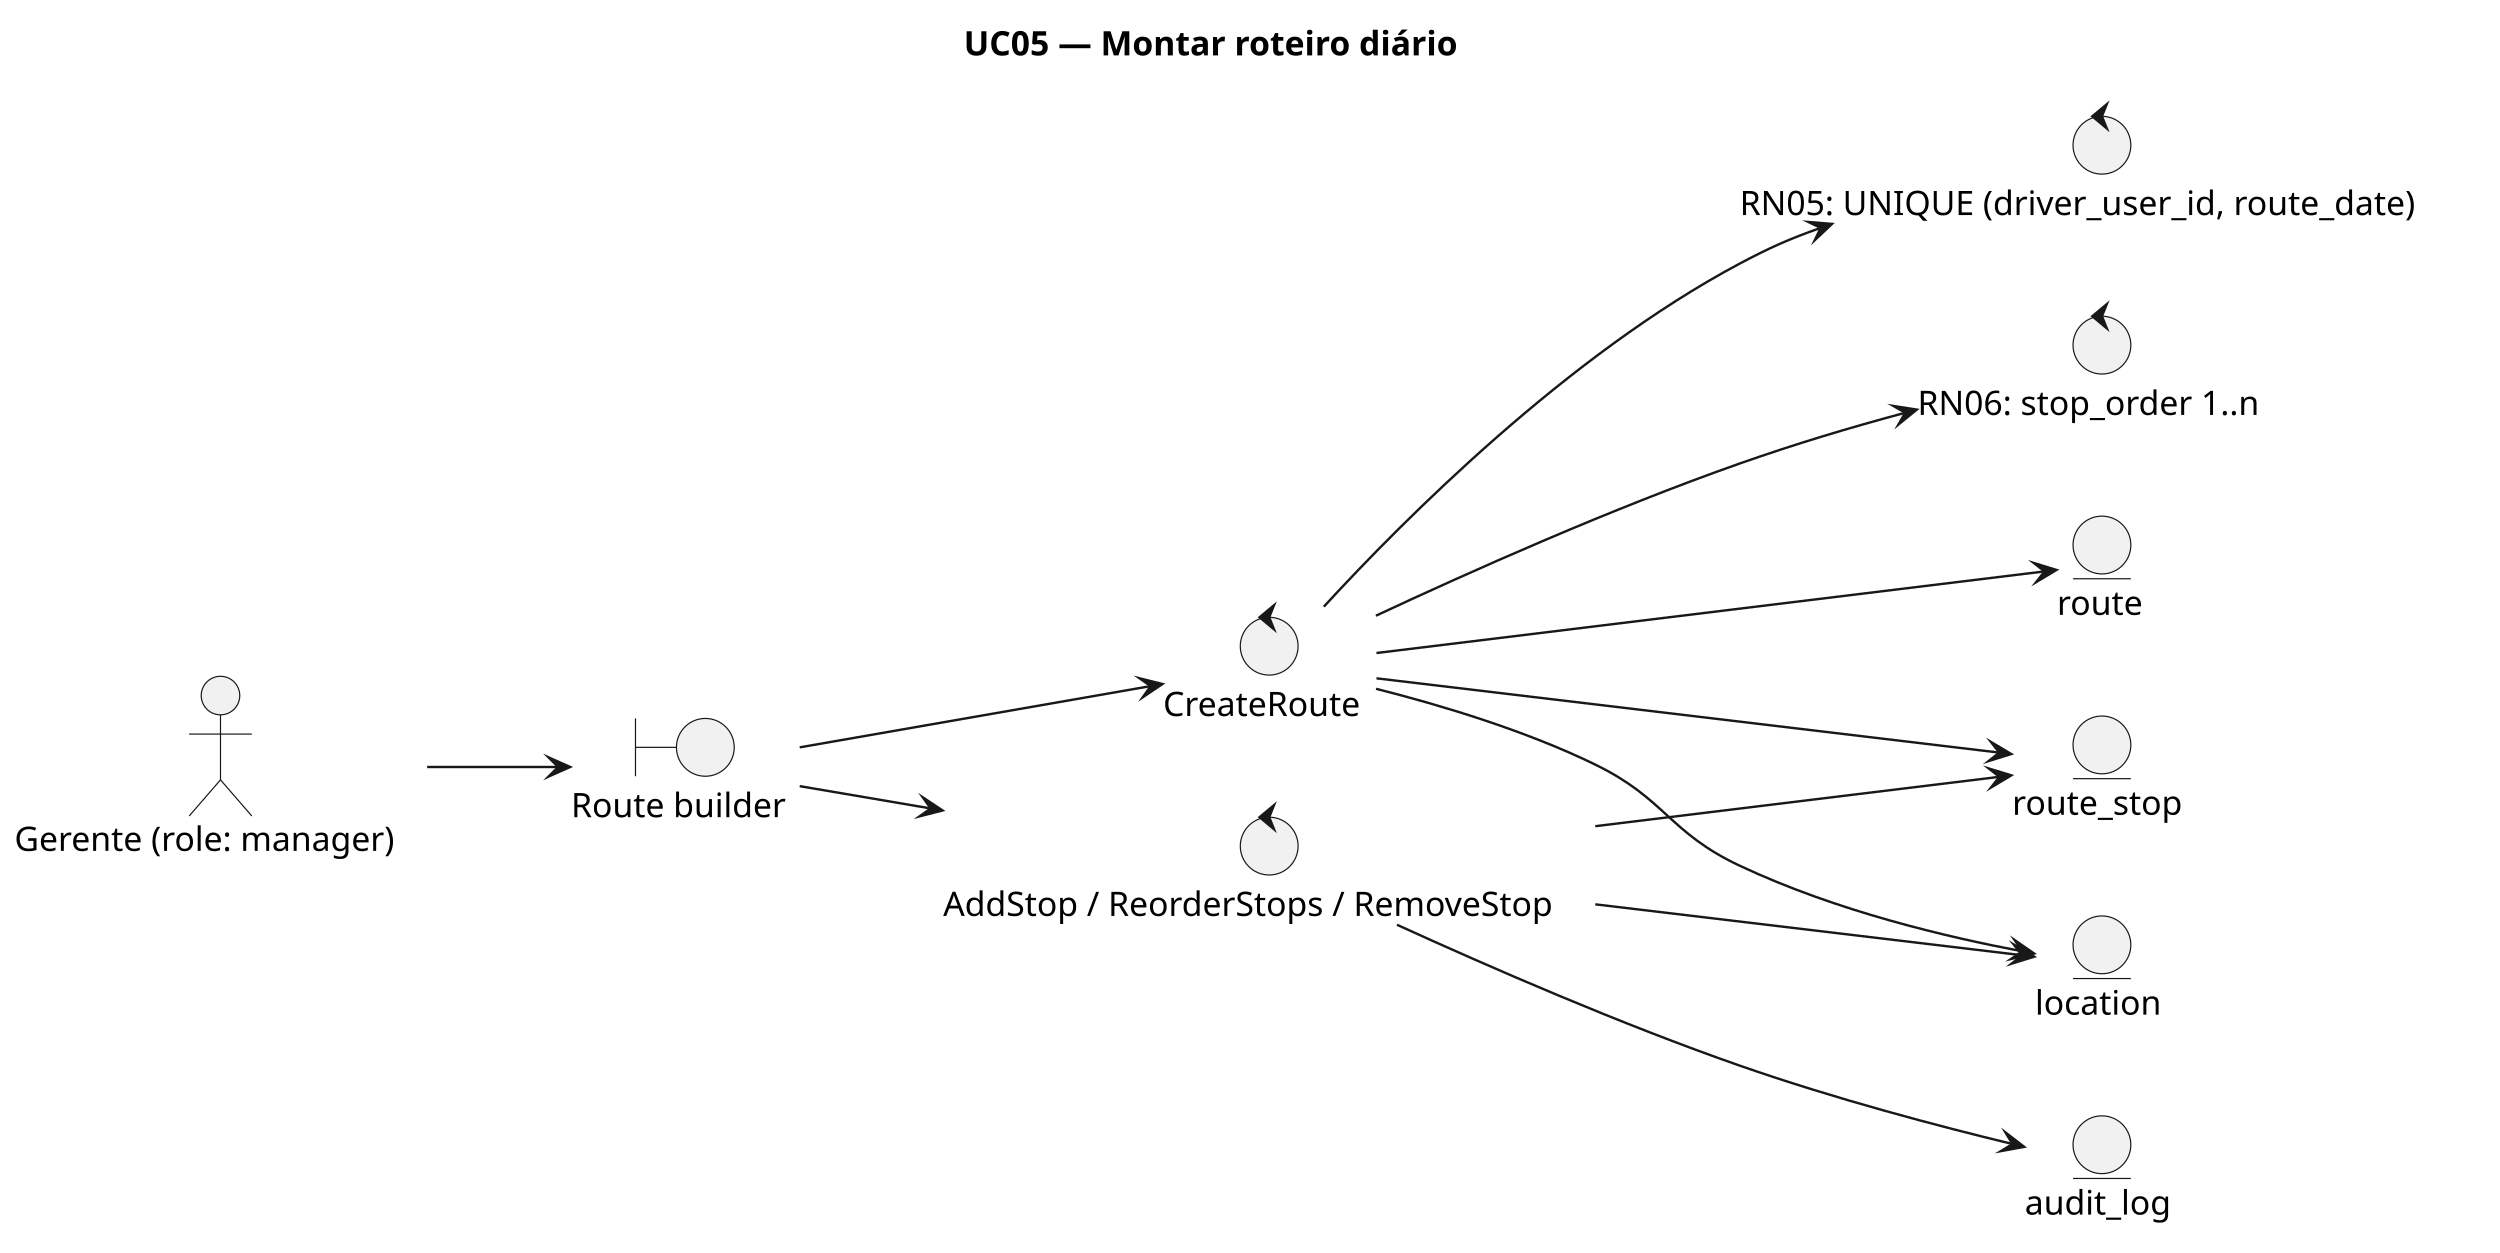
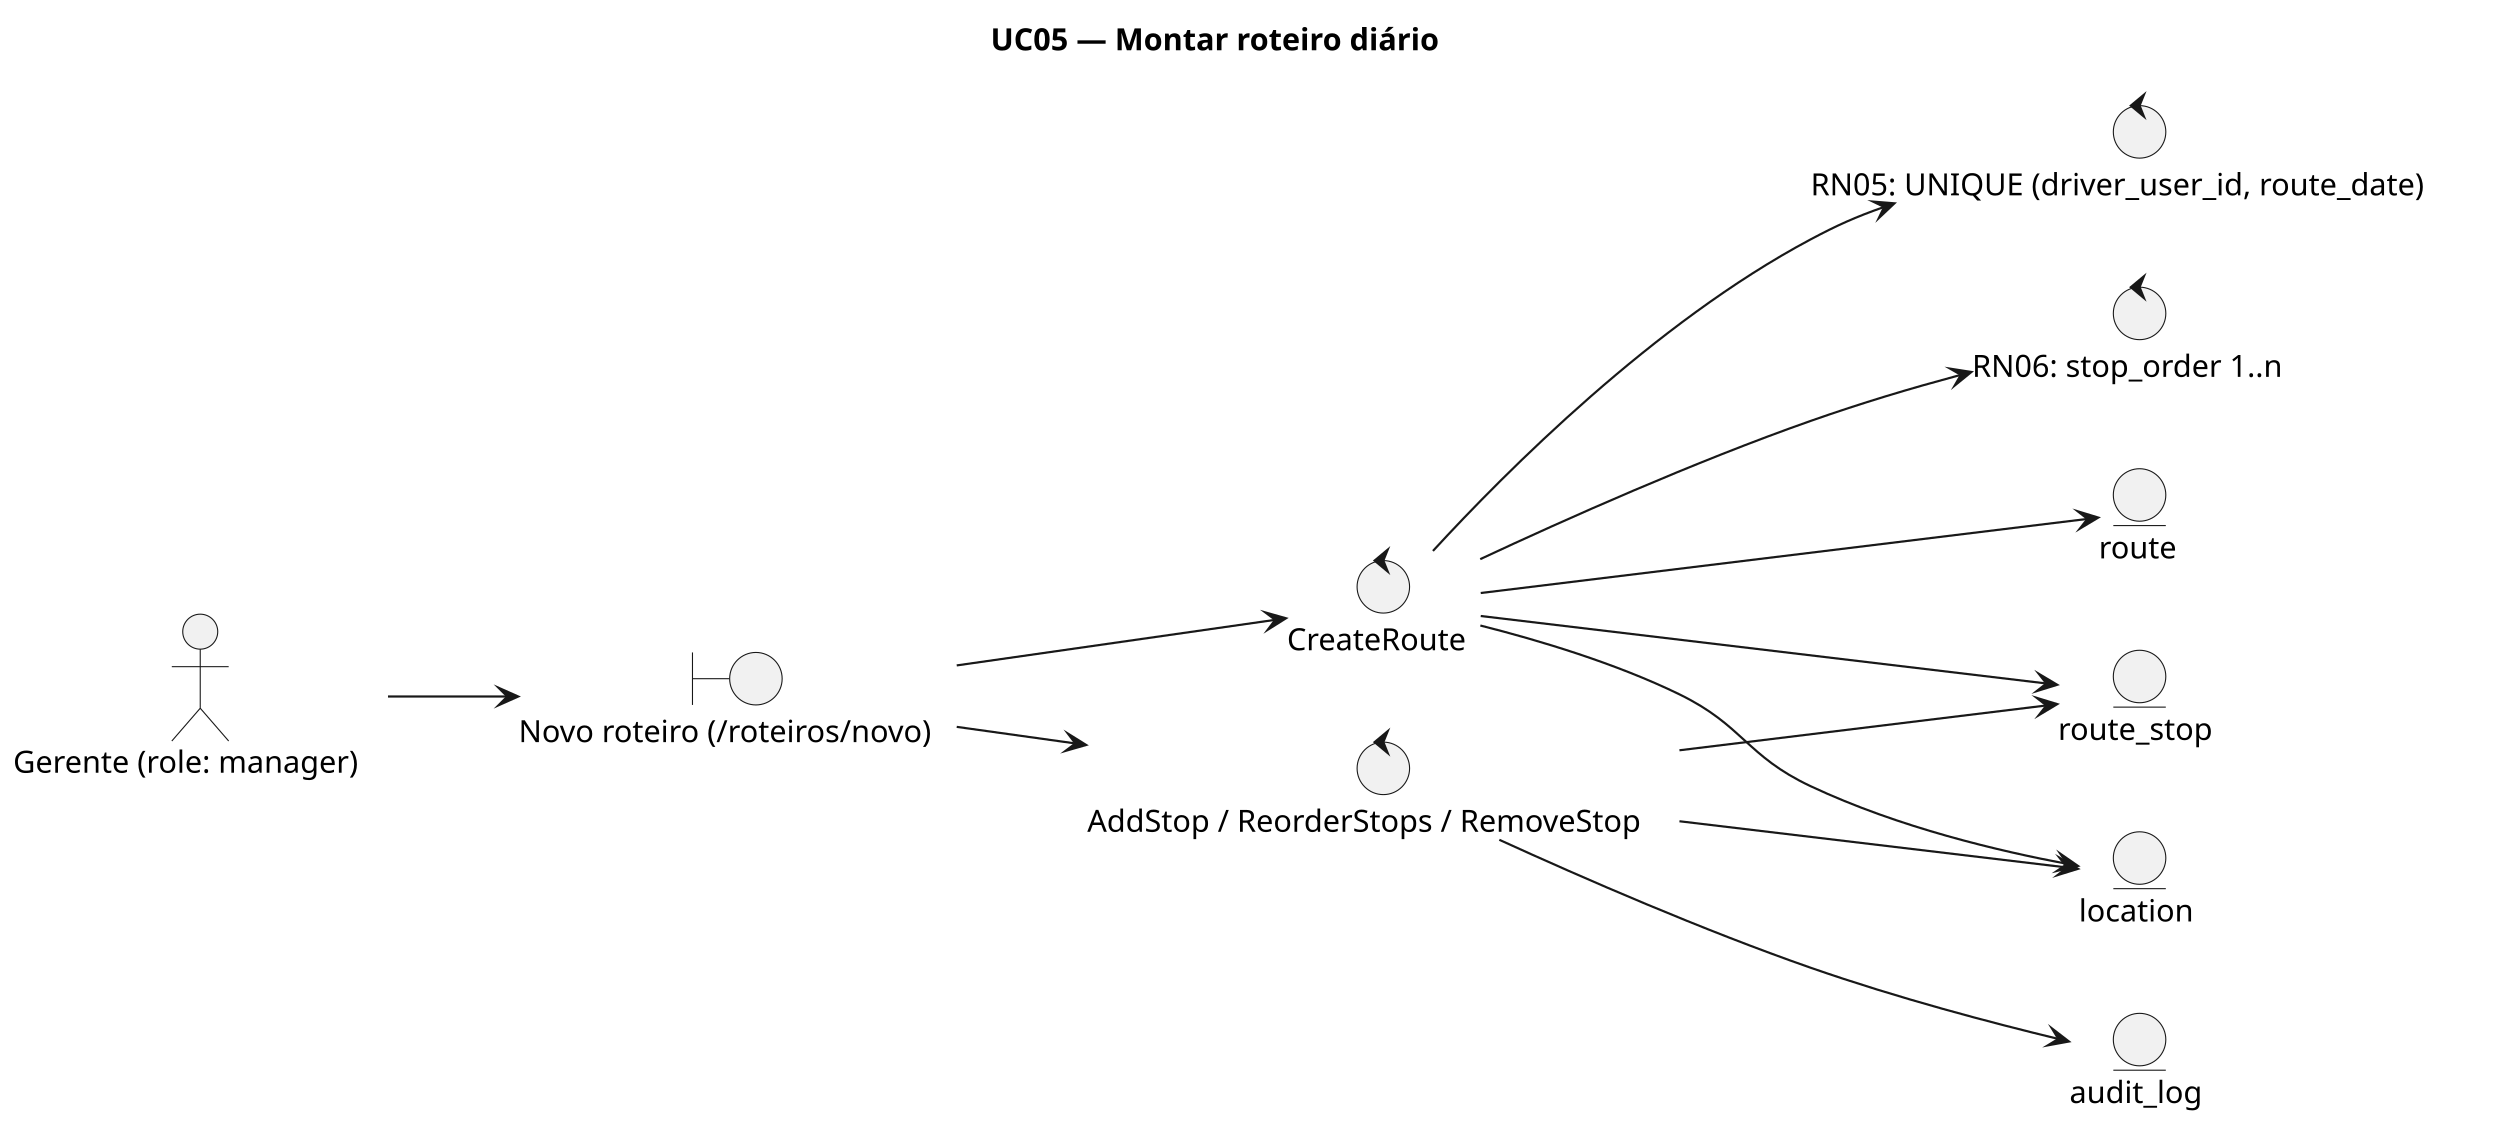
- <svg xmlns="http://www.w3.org/2000/svg" version="1.1" data-diagram-type="DESCRIPTION" style="width:1038px;height:520px;background:#FFFFFF;" width="1038px" height="520px" viewBox="0 0 1038 520" zoomAndPan="magnify" preserveAspectRatio="none" contentStyleType="text/css">
+ <svg xmlns="http://www.w3.org/2000/svg" version="1.1" data-diagram-type="DESCRIPTION" style="width:1143px;height:520px;background:#FFFFFF;" width="1143px" height="520px" viewBox="0 0 1143 520" zoomAndPan="magnify" preserveAspectRatio="none" contentStyleType="text/css">
  <defs />
  <g font-family="sans-serif" lengthAdjust="spacing">
    <g class="title" data-source-line="3">
-       <text x="400.155" y="22.995" fill="#000" font-size="14" textLength="230.802" font-weight="700">UC05 — Montar roteiro diário</text>
+       <text x="452.9" y="22.995" fill="#000" font-size="14" textLength="230.802" font-weight="700">UC05 — Montar roteiro diário</text>
    </g>
    <g class="entity" data-qualified-name="Gerente" id="ent0001" data-source-line="5">
      <ellipse cx="91.548" cy="288.797" rx="8" ry="8" fill="#F1F1F1" style="stroke:#181818;stroke-width:0.5;" />
      <path d="M91.548,296.797 L91.548,323.797 M78.548,304.797 L104.548,304.797 M91.548,323.797 L78.548,338.797 M91.548,323.797 L104.548,338.797" style="stroke:#181818;stroke-width:0.5;" fill="none" />
      <text x="6" y="353.292" fill="#000" font-size="14" textLength="171.097">Gerente (role: manager)</text>
    </g>
    <g class="entity" data-qualified-name="B1" id="ent0002" data-source-line="6">
-       <path d="M263.857,298.297 L263.857,322.297 M263.857,310.297 L280.857,310.297" style="stroke:#181818;stroke-width:0.5;" fill="none" />
-       <ellipse cx="292.857" cy="310.297" rx="12" ry="12" fill="#F1F1F1" style="stroke:#181818;stroke-width:0.5;" />
-       <text x="237.1" y="339.292" fill="#000" font-size="14" textLength="94.514">Route builder</text>
+       <path d="M316.6,298.297 L316.6,322.297 M316.6,310.297 L333.6,310.297" style="stroke:#181818;stroke-width:0.5;" fill="none" />
+       <ellipse cx="345.6" cy="310.297" rx="12" ry="12" fill="#F1F1F1" style="stroke:#181818;stroke-width:0.5;" />
+       <text x="237.1" y="339.292" fill="#000" font-size="14" textLength="199.999">Novo roteiro (/roteiros/novo)</text>
    </g>
    <g class="entity" data-qualified-name="C1" id="ent0003" data-source-line="7">
-       <ellipse cx="526.967" cy="268.297" rx="12" ry="12" fill="#F1F1F1" style="stroke:#181818;stroke-width:0.5;" />
-       <polygon points="522.967,256.297,528.967,251.297,526.967,256.297,528.967,261.297,522.967,256.297" fill="#181818" style="stroke:#181818;stroke-width:1;stroke-linejoin:miter;stroke-miterlimit:10;" />
-       <text x="482.92" y="297.292" fill="#000" font-size="14" textLength="88.095">CreateRoute</text>
+       <ellipse cx="632.457" cy="268.297" rx="12" ry="12" fill="#F1F1F1" style="stroke:#181818;stroke-width:0.5;" />
+       <polygon points="628.457,256.297,634.457,251.297,632.457,256.297,634.457,261.297,628.457,256.297" fill="#181818" style="stroke:#181818;stroke-width:1;stroke-linejoin:miter;stroke-miterlimit:10;" />
+       <text x="588.41" y="297.292" fill="#000" font-size="14" textLength="88.095">CreateRoute</text>
    </g>
    <g class="entity" data-qualified-name="C2" id="ent0004" data-source-line="8">
-       <ellipse cx="872.721" cy="60.297" rx="12" ry="12" fill="#F1F1F1" style="stroke:#181818;stroke-width:0.5;" />
-       <polygon points="868.721,48.297,874.721,43.297,872.721,48.297,874.721,53.297,868.721,48.297" fill="#181818" style="stroke:#181818;stroke-width:1;stroke-linejoin:miter;stroke-miterlimit:10;" />
-       <text x="722.33" y="89.292" fill="#000" font-size="14" textLength="300.781">RN05: UNIQUE (driver_user_id, route_date)</text>
+       <ellipse cx="978.211" cy="60.297" rx="12" ry="12" fill="#F1F1F1" style="stroke:#181818;stroke-width:0.5;" />
+       <polygon points="974.211,48.297,980.211,43.297,978.211,48.297,980.211,53.297,974.211,48.297" fill="#181818" style="stroke:#181818;stroke-width:1;stroke-linejoin:miter;stroke-miterlimit:10;" />
+       <text x="827.82" y="89.292" fill="#000" font-size="14" textLength="300.781">RN05: UNIQUE (driver_user_id, route_date)</text>
    </g>
    <g class="entity" data-qualified-name="C3" id="ent0005" data-source-line="9">
-       <ellipse cx="872.723" cy="143.297" rx="12" ry="12" fill="#F1F1F1" style="stroke:#181818;stroke-width:0.5;" />
-       <polygon points="868.723,131.297,874.723,126.297,872.723,131.297,874.723,136.297,868.723,131.297" fill="#181818" style="stroke:#181818;stroke-width:1;stroke-linejoin:miter;stroke-miterlimit:10;" />
-       <text x="796.16" y="172.292" fill="#000" font-size="14" textLength="153.125">RN06: stop_order 1..n</text>
+       <ellipse cx="978.213" cy="143.297" rx="12" ry="12" fill="#F1F1F1" style="stroke:#181818;stroke-width:0.5;" />
+       <polygon points="974.213,131.297,980.213,126.297,978.213,131.297,980.213,136.297,974.213,131.297" fill="#181818" style="stroke:#181818;stroke-width:1;stroke-linejoin:miter;stroke-miterlimit:10;" />
+       <text x="901.65" y="172.292" fill="#000" font-size="14" textLength="153.125">RN06: stop_order 1..n</text>
    </g>
    <g class="entity" data-qualified-name="C4" id="ent0006" data-source-line="10">
-       <ellipse cx="526.972" cy="351.297" rx="12" ry="12" fill="#F1F1F1" style="stroke:#181818;stroke-width:0.5;" />
-       <polygon points="522.972,339.297,528.972,334.297,526.972,339.297,528.972,344.297,522.972,339.297" fill="#181818" style="stroke:#181818;stroke-width:1;stroke-linejoin:miter;stroke-miterlimit:10;" />
-       <text x="391.61" y="380.292" fill="#000" font-size="14" textLength="270.724">AddStop / ReorderStops / RemoveStop</text>
+       <ellipse cx="632.462" cy="351.297" rx="12" ry="12" fill="#F1F1F1" style="stroke:#181818;stroke-width:0.5;" />
+       <polygon points="628.462,339.297,634.462,334.297,632.462,339.297,634.462,344.297,628.462,339.297" fill="#181818" style="stroke:#181818;stroke-width:1;stroke-linejoin:miter;stroke-miterlimit:10;" />
+       <text x="497.1" y="380.292" fill="#000" font-size="14" textLength="270.724">AddStop / ReorderStops / RemoveStop</text>
    </g>
    <g class="entity" data-qualified-name="E1" id="ent0007" data-source-line="11">
-       <ellipse cx="872.728" cy="226.297" rx="12" ry="12" fill="#F1F1F1" style="stroke:#181818;stroke-width:0.5;" />
-       <line x1="860.728" y1="240.297" x2="884.728" y2="240.297" style="stroke:#181818;stroke-width:0.5;" />
-       <text x="854.08" y="255.292" fill="#000" font-size="14" textLength="37.297">route</text>
+       <ellipse cx="978.208" cy="226.297" rx="12" ry="12" fill="#F1F1F1" style="stroke:#181818;stroke-width:0.5;" />
+       <line x1="966.208" y1="240.297" x2="990.208" y2="240.297" style="stroke:#181818;stroke-width:0.5;" />
+       <text x="959.56" y="255.292" fill="#000" font-size="14" textLength="37.297">route</text>
    </g>
    <g class="entity" data-qualified-name="E2" id="ent0008" data-source-line="12">
-       <ellipse cx="872.726" cy="309.297" rx="12" ry="12" fill="#F1F1F1" style="stroke:#181818;stroke-width:0.5;" />
-       <line x1="860.726" y1="323.297" x2="884.726" y2="323.297" style="stroke:#181818;stroke-width:0.5;" />
-       <text x="835.46" y="338.292" fill="#000" font-size="14" textLength="74.532">route_stop</text>
+       <ellipse cx="978.206" cy="309.297" rx="12" ry="12" fill="#F1F1F1" style="stroke:#181818;stroke-width:0.5;" />
+       <line x1="966.206" y1="323.297" x2="990.206" y2="323.297" style="stroke:#181818;stroke-width:0.5;" />
+       <text x="940.94" y="338.292" fill="#000" font-size="14" textLength="74.532">route_stop</text>
    </g>
    <g class="entity" data-qualified-name="E3" id="ent0009" data-source-line="13">
-       <ellipse cx="872.724" cy="392.297" rx="12" ry="12" fill="#F1F1F1" style="stroke:#181818;stroke-width:0.5;" />
-       <line x1="860.724" y1="406.297" x2="884.724" y2="406.297" style="stroke:#181818;stroke-width:0.5;" />
-       <text x="844.95" y="421.292" fill="#000" font-size="14" textLength="55.549">location</text>
+       <ellipse cx="978.214" cy="392.297" rx="12" ry="12" fill="#F1F1F1" style="stroke:#181818;stroke-width:0.5;" />
+       <line x1="966.214" y1="406.297" x2="990.214" y2="406.297" style="stroke:#181818;stroke-width:0.5;" />
+       <text x="950.44" y="421.292" fill="#000" font-size="14" textLength="55.549">location</text>
    </g>
    <g class="entity" data-qualified-name="E4" id="ent0010" data-source-line="14">
-       <ellipse cx="872.72" cy="475.297" rx="12" ry="12" fill="#F1F1F1" style="stroke:#181818;stroke-width:0.5;" />
-       <line x1="860.72" y1="489.297" x2="884.72" y2="489.297" style="stroke:#181818;stroke-width:0.5;" />
-       <text x="840.69" y="504.292" fill="#000" font-size="14" textLength="64.06">audit_log</text>
+       <ellipse cx="978.21" cy="475.297" rx="12" ry="12" fill="#F1F1F1" style="stroke:#181818;stroke-width:0.5;" />
+       <line x1="966.21" y1="489.297" x2="990.21" y2="489.297" style="stroke:#181818;stroke-width:0.5;" />
+       <text x="946.18" y="504.292" fill="#000" font-size="14" textLength="64.06">audit_log</text>
    </g>
    <g class="link" data-entity-1="ent0001" data-entity-2="ent0002" id="lnk11" data-source-line="16" data-link-type="dependency">
-       <path d="M177.35,318.447 C197.75,318.447 213.81,318.447 231.73,318.447" style="stroke:#181818;stroke-width:1;" fill="none" id="Gerente-to-B1" />
-       <polygon points="236.73,318.447,227.73,314.447,231.73,318.447,227.73,322.447,236.73,318.447" fill="#181818" style="stroke:#181818;stroke-width:1;stroke-linejoin:miter;stroke-miterlimit:10;" />
+       <path d="M177.39,318.447 C196.61,318.447 212.18,318.447 231.93,318.447" style="stroke:#181818;stroke-width:1;" fill="none" id="Gerente-to-B1" />
+       <polygon points="236.93,318.447,227.93,314.447,231.93,318.447,227.93,322.447,236.93,318.447" fill="#181818" style="stroke:#181818;stroke-width:1;stroke-linejoin:miter;stroke-miterlimit:10;" />
    </g>
    <g class="link" data-entity-1="ent0002" data-entity-2="ent0003" id="lnk12" data-source-line="17" data-link-type="dependency">
-       <path d="M332.03,310.297 C375.63,302.687 435.265,292.287 477.735,284.867" style="stroke:#181818;stroke-width:1;" fill="none" id="B1-to-C1" />
-       <polygon points="482.66,284.007,473.106,281.616,477.735,284.867,474.483,289.496,482.66,284.007" fill="#181818" style="stroke:#181818;stroke-width:1;stroke-linejoin:miter;stroke-miterlimit:10;" />
+       <path d="M437.41,304.227 C488.61,296.897 543.48,289.045 583.02,283.385" style="stroke:#181818;stroke-width:1;" fill="none" id="B1-to-C1" />
+       <polygon points="587.97,282.677,578.494,279.993,583.02,283.385,579.628,287.912,587.97,282.677" fill="#181818" style="stroke:#181818;stroke-width:1;stroke-linejoin:miter;stroke-miterlimit:10;" />
    </g>
    <g class="link" data-entity-1="ent0003" data-entity-2="ent0004" id="lnk13" data-source-line="18" data-link-type="dependency">
-       <path d="M549.66,251.887 C583.14,215.467 651.04,147.367 722.33,109.447 C734.33,103.067 742.683,99.275 755.943,94.615" style="stroke:#181818;stroke-width:1;" fill="none" id="C1-to-C2" />
-       <polygon points="760.66,92.957,750.843,92.167,755.943,94.615,753.495,99.715,760.66,92.957" fill="#181818" style="stroke:#181818;stroke-width:1;stroke-linejoin:miter;stroke-miterlimit:10;" />
+       <path d="M655.15,251.887 C688.63,215.467 756.53,147.367 827.82,109.447 C839.81,103.067 848.162,99.274 861.432,94.614" style="stroke:#181818;stroke-width:1;" fill="none" id="C1-to-C2" />
+       <polygon points="866.15,92.957,856.333,92.165,861.432,94.614,858.984,99.713,866.15,92.957" fill="#181818" style="stroke:#181818;stroke-width:1;stroke-linejoin:miter;stroke-miterlimit:10;" />
    </g>
    <g class="link" data-entity-1="ent0003" data-entity-2="ent0005" id="lnk14" data-source-line="19" data-link-type="dependency">
-       <path d="M571.27,255.647 C610.21,237.457 669.27,211.097 722.33,192.447 C745.93,184.157 767.273,177.779 791.033,171.369" style="stroke:#181818;stroke-width:1;" fill="none" id="C1-to-C3" />
-       <polygon points="795.86,170.067,786.129,168.549,791.033,171.369,788.213,176.273,795.86,170.067" fill="#181818" style="stroke:#181818;stroke-width:1;stroke-linejoin:miter;stroke-miterlimit:10;" />
+       <path d="M676.76,255.647 C715.7,237.457 774.76,211.097 827.82,192.447 C851.42,184.157 872.763,177.78 896.513,171.37" style="stroke:#181818;stroke-width:1;" fill="none" id="C1-to-C3" />
+       <polygon points="901.34,170.067,891.609,168.55,896.513,171.37,893.693,176.274,901.34,170.067" fill="#181818" style="stroke:#181818;stroke-width:1;stroke-linejoin:miter;stroke-miterlimit:10;" />
    </g>
    <g class="link" data-entity-1="ent0003" data-entity-2="ent0007" id="lnk15" data-source-line="20" data-link-type="dependency">
-       <path d="M571.51,271.127 C647.57,261.837 796.567,243.633 848.887,237.243" style="stroke:#181818;stroke-width:1;" fill="none" id="C1-to-E1" />
-       <polygon points="853.85,236.637,844.431,233.757,848.887,237.243,845.401,241.698,853.85,236.637" fill="#181818" style="stroke:#181818;stroke-width:1;stroke-linejoin:miter;stroke-miterlimit:10;" />
+       <path d="M676.99,271.127 C753.05,261.837 902.047,243.633 954.377,237.243" style="stroke:#181818;stroke-width:1;" fill="none" id="C1-to-E1" />
+       <polygon points="959.34,236.637,949.922,233.757,954.377,237.243,950.891,241.698,959.34,236.637" fill="#181818" style="stroke:#181818;stroke-width:1;stroke-linejoin:miter;stroke-miterlimit:10;" />
    </g>
    <g class="link" data-entity-1="ent0003" data-entity-2="ent0008" id="lnk16" data-source-line="21" data-link-type="dependency">
-       <path d="M571.51,281.637 C639.89,289.797 766.275,304.875 830.115,312.485" style="stroke:#181818;stroke-width:1;" fill="none" id="C1-to-E2" />
-       <polygon points="835.08,313.077,826.617,308.04,830.115,312.485,825.67,315.983,835.08,313.077" fill="#181818" style="stroke:#181818;stroke-width:1;stroke-linejoin:miter;stroke-miterlimit:10;" />
+       <path d="M676.99,281.637 C745.37,289.797 871.755,304.875 935.605,312.485" style="stroke:#181818;stroke-width:1;" fill="none" id="C1-to-E2" />
+       <polygon points="940.57,313.077,932.107,308.04,935.605,312.485,931.16,315.984,940.57,313.077" fill="#181818" style="stroke:#181818;stroke-width:1;stroke-linejoin:miter;stroke-miterlimit:10;" />
    </g>
    <g class="link" data-entity-1="ent0003" data-entity-2="ent0009" id="lnk17" data-source-line="22" data-link-type="dependency">
-       <path d="M571.33,285.987 C598.31,292.807 633.28,303.297 662.33,317.447 C691.6,331.707 692.87,345.607 722.33,359.447 C762.86,378.497 808.957,389.179 839.657,394.979" style="stroke:#181818;stroke-width:1;" fill="none" id="C1-to-E3" />
-       <polygon points="844.57,395.907,836.469,390.306,839.657,394.979,834.984,398.167,844.57,395.907" fill="#181818" style="stroke:#181818;stroke-width:1;stroke-linejoin:miter;stroke-miterlimit:10;" />
+       <path d="M676.82,285.987 C703.8,292.807 738.77,303.297 767.82,317.447 C797.08,331.707 798.36,345.607 827.82,359.447 C868.35,378.497 914.437,389.179 945.147,394.979" style="stroke:#181818;stroke-width:1;" fill="none" id="C1-to-E3" />
+       <polygon points="950.06,395.907,941.959,390.306,945.147,394.979,940.474,398.167,950.06,395.907" fill="#181818" style="stroke:#181818;stroke-width:1;stroke-linejoin:miter;stroke-miterlimit:10;" />
    </g>
    <g class="link" data-entity-1="ent0002" data-entity-2="ent0006" id="lnk18" data-source-line="23" data-link-type="dependency">
-       <path d="M332.03,326.407 C349.39,329.357 365.141,332.048 386.421,335.668" style="stroke:#181818;stroke-width:1;" fill="none" id="B1-to-C4" />
-       <polygon points="391.35,336.507,383.148,331.054,386.421,335.668,381.807,338.941,391.35,336.507" fill="#181818" style="stroke:#181818;stroke-width:1;stroke-linejoin:miter;stroke-miterlimit:10;" />
+       <path d="M437.41,332.327 C456.45,334.987 471.718,337.126 491.648,339.906" style="stroke:#181818;stroke-width:1;" fill="none" id="B1-to-C4" />
+       <polygon points="496.6,340.597,488.239,335.392,491.648,339.906,487.134,343.315,496.6,340.597" fill="#181818" style="stroke:#181818;stroke-width:1;stroke-linejoin:miter;stroke-miterlimit:10;" />
    </g>
    <g class="link" data-entity-1="ent0006" data-entity-2="ent0008" id="lnk19" data-source-line="24" data-link-type="dependency">
-       <path d="M662.35,343.027 C724.68,335.417 788.967,327.563 830.137,322.533" style="stroke:#181818;stroke-width:1;" fill="none" id="C4-to-E2" />
-       <polygon points="835.1,321.927,825.681,319.048,830.137,322.533,826.652,326.989,835.1,321.927" fill="#181818" style="stroke:#181818;stroke-width:1;stroke-linejoin:miter;stroke-miterlimit:10;" />
+       <path d="M767.84,343.027 C830.17,335.417 894.447,327.563 935.617,322.533" style="stroke:#181818;stroke-width:1;" fill="none" id="C4-to-E2" />
+       <polygon points="940.58,321.927,931.161,319.048,935.617,322.533,932.132,326.989,940.58,321.927" fill="#181818" style="stroke:#181818;stroke-width:1;stroke-linejoin:miter;stroke-miterlimit:10;" />
    </g>
    <g class="link" data-entity-1="ent0006" data-entity-2="ent0009" id="lnk20" data-source-line="25" data-link-type="dependency">
-       <path d="M662.35,375.477 C729.77,383.517 800.305,391.935 839.625,396.625" style="stroke:#181818;stroke-width:1;" fill="none" id="C4-to-E3" />
-       <polygon points="844.59,397.217,836.127,392.179,839.625,396.625,835.18,400.123,844.59,397.217" fill="#181818" style="stroke:#181818;stroke-width:1;stroke-linejoin:miter;stroke-miterlimit:10;" />
+       <path d="M767.84,375.477 C835.25,383.517 905.785,391.935 945.115,396.625" style="stroke:#181818;stroke-width:1;" fill="none" id="C4-to-E3" />
+       <polygon points="950.08,397.217,941.617,392.179,945.115,396.625,940.67,400.123,950.08,397.217" fill="#181818" style="stroke:#181818;stroke-width:1;stroke-linejoin:miter;stroke-miterlimit:10;" />
    </g>
    <g class="link" data-entity-1="ent0006" data-entity-2="ent0010" id="lnk21" data-source-line="26" data-link-type="dependency">
-       <path d="M580.01,383.957 C618.72,401.627 673.14,425.287 722.33,442.447 C762.46,456.447 805.101,467.609 835.591,474.999" style="stroke:#181818;stroke-width:1;" fill="none" id="C4-to-E4" />
-       <polygon points="840.45,476.177,832.645,470.169,835.591,474.999,830.761,477.944,840.45,476.177" fill="#181818" style="stroke:#181818;stroke-width:1;stroke-linejoin:miter;stroke-miterlimit:10;" />
+       <path d="M685.49,383.957 C724.21,401.627 778.63,425.287 827.82,442.447 C867.94,456.447 910.581,467.609 941.071,474.999" style="stroke:#181818;stroke-width:1;" fill="none" id="C4-to-E4" />
+       <polygon points="945.93,476.177,938.125,470.169,941.071,474.999,936.241,477.944,945.93,476.177" fill="#181818" style="stroke:#181818;stroke-width:1;stroke-linejoin:miter;stroke-miterlimit:10;" />
    </g>
  </g>
</svg>
